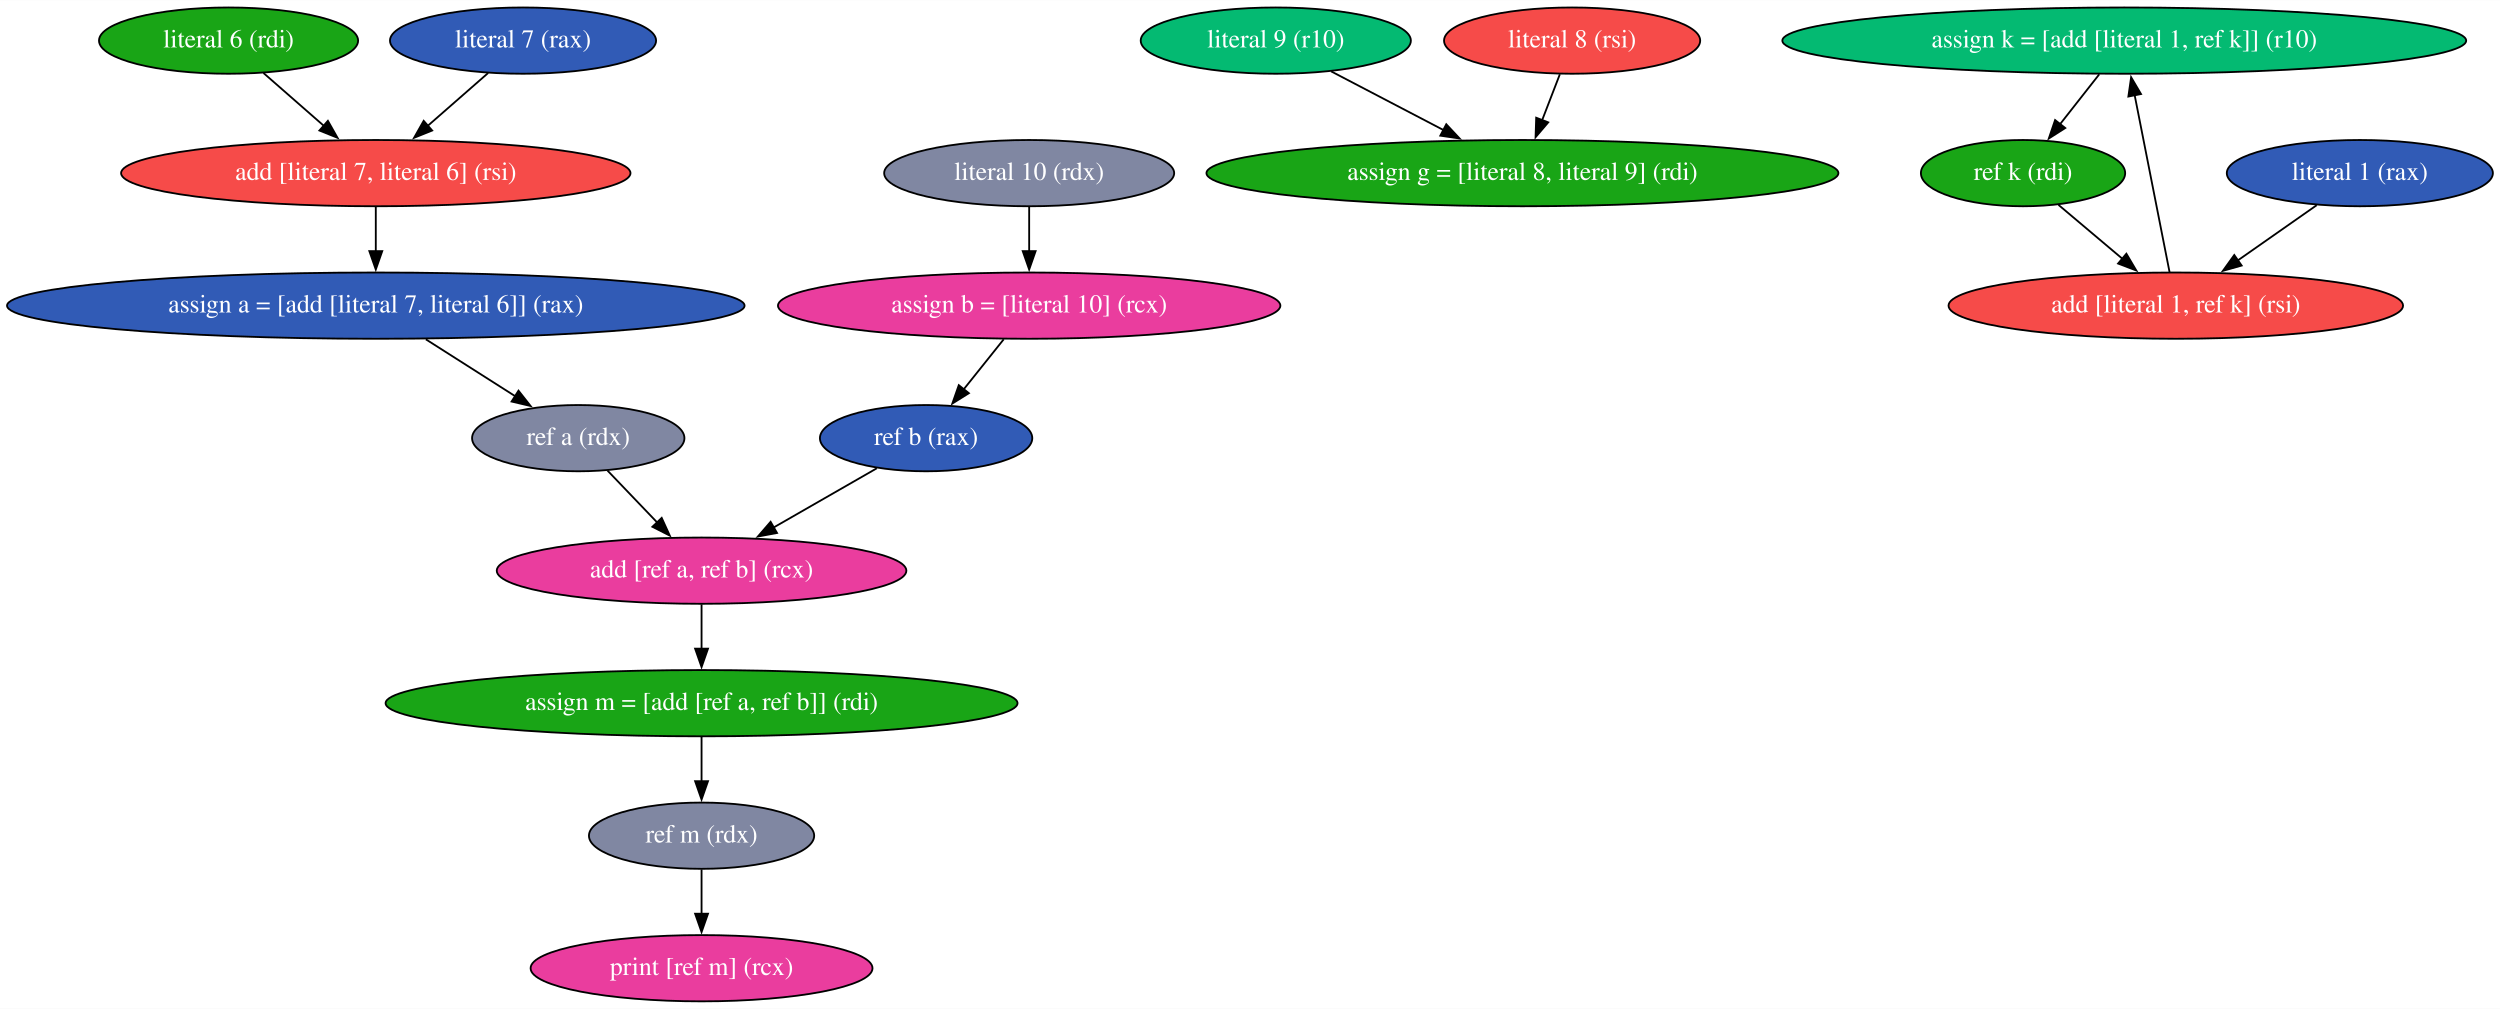
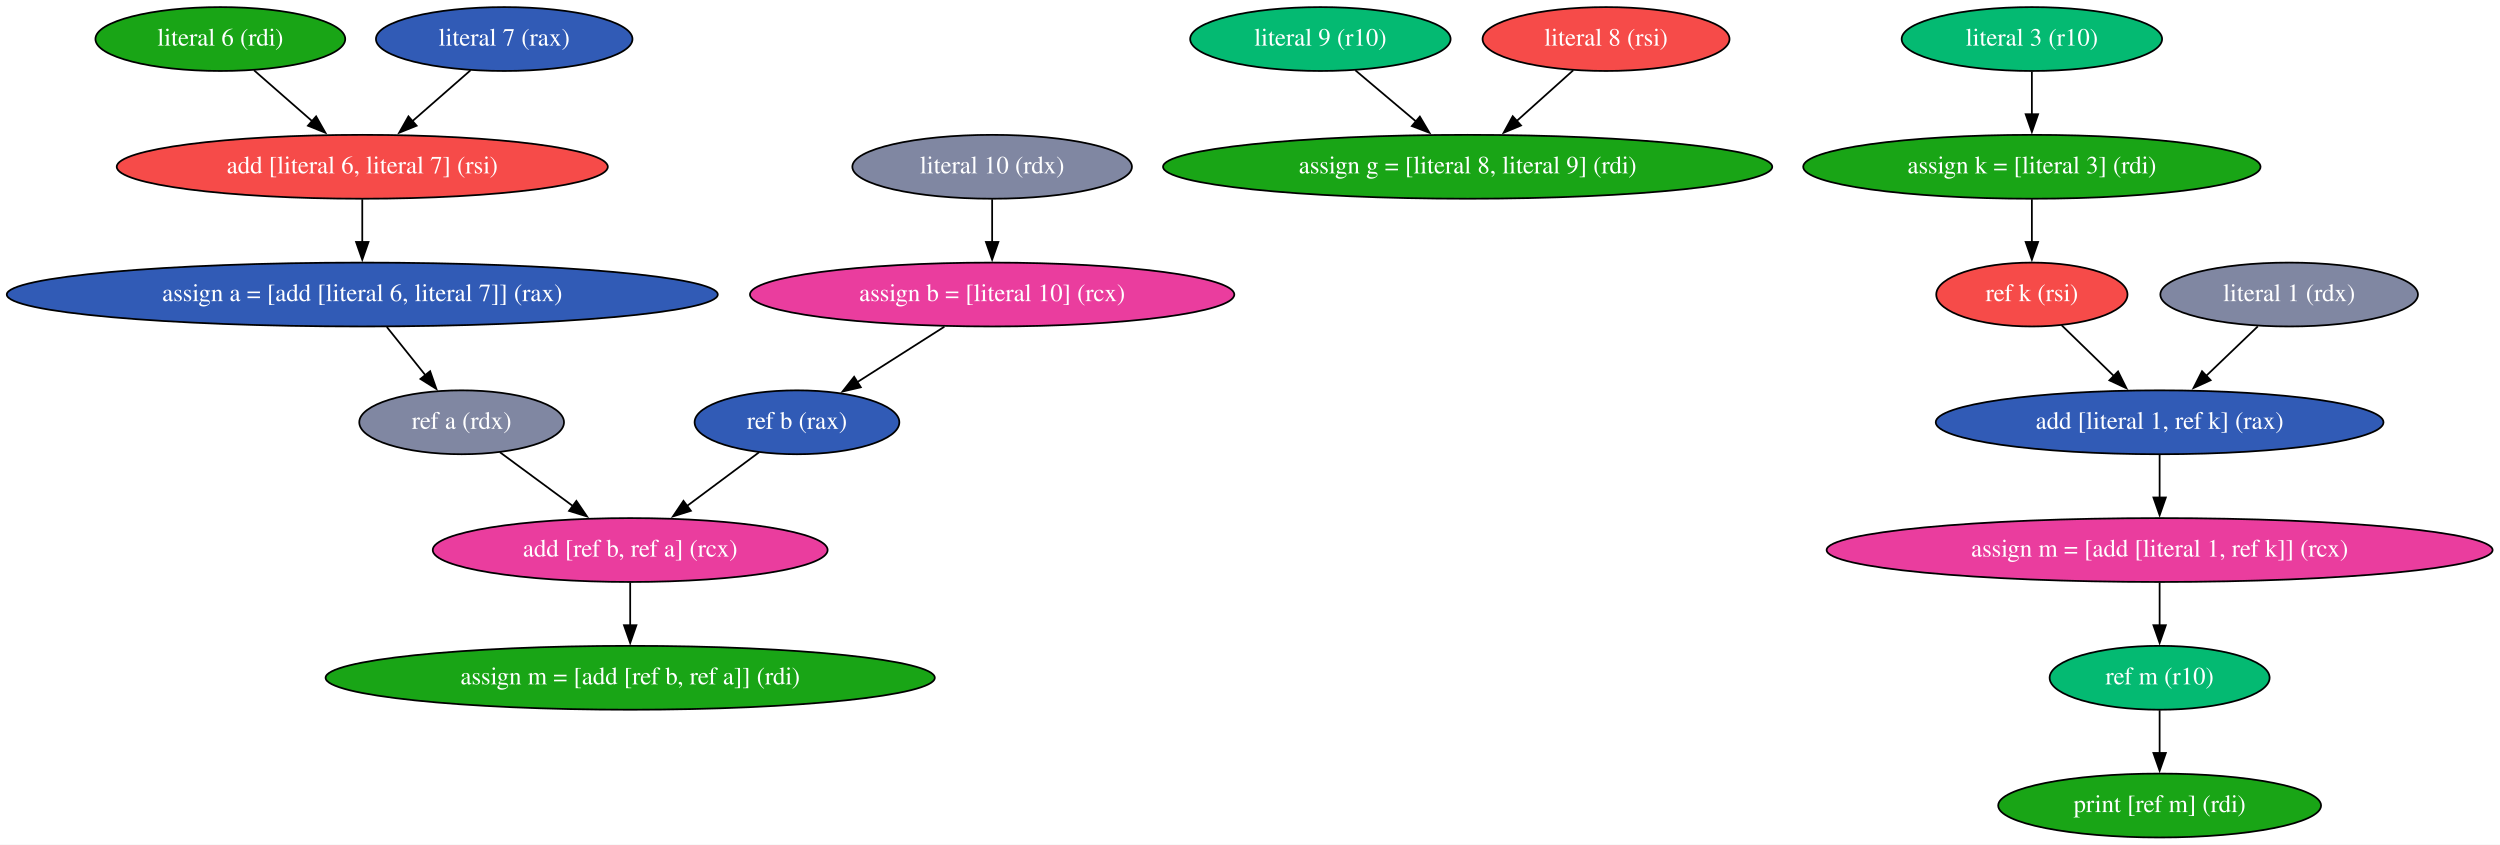
- <svg xmlns="http://www.w3.org/2000/svg" width="1358pt" height="548pt" viewBox="0.00 0.00 1358.33 548.00">
-   <g id="graph0" class="graph" transform="scale(1 1) rotate(0) translate(4 544)">
-     <polygon fill="white" stroke="none" points="-4,4 -4,-544 1354.33,-544 1354.33,4 -4,4" />
+ <svg xmlns="http://www.w3.org/2000/svg" width="1409pt" height="476pt" viewBox="0.00 0.00 1409.02 476.00">
+   <g id="graph0" class="graph" transform="scale(1 1) rotate(0) translate(4 472)">
+     <polygon fill="white" stroke="none" points="-4,4 -4,-472 1405.02,-472 1405.02,4 -4,4" />
    <g id="node1" class="node">
-       <ellipse fill="#19a516" stroke="black" cx="120.18" cy="-522" rx="70.39" ry="18" />
-       <text text-anchor="middle" x="120.18" y="-518.3" font-family="Times,serif" font-size="14.00" fill="white">literal 6 (rdi)</text>
+       <ellipse fill="#19a516" stroke="black" cx="120.18" cy="-450" rx="70.39" ry="18" />
+       <text text-anchor="middle" x="120.18" y="-446.3" font-family="Times,serif" font-size="14.00" fill="white">literal 6 (rdi)</text>
    </g>
    <g id="node2" class="node">
-       <ellipse fill="#f64b49" stroke="black" cx="200.18" cy="-450" rx="138.38" ry="18" />
-       <text text-anchor="middle" x="200.18" y="-446.3" font-family="Times,serif" font-size="14.00" fill="white">add [literal 7, literal 6] (rsi)</text>
+       <ellipse fill="#f64b49" stroke="black" cx="200.18" cy="-378" rx="138.38" ry="18" />
+       <text text-anchor="middle" x="200.18" y="-374.3" font-family="Times,serif" font-size="14.00" fill="white">add [literal 6, literal 7] (rsi)</text>
    </g>
    <g id="edge1" class="edge">
-       <path fill="none" stroke="black" d="M139.14,-504.41C148.99,-495.8 161.21,-485.1 172.12,-475.55" />
-       <polygon fill="black" stroke="black" points="174.16,-478.42 179.38,-469.2 169.55,-473.15 174.16,-478.42" />
+       <path fill="none" stroke="black" d="M139.14,-432.41C148.99,-423.8 161.21,-413.1 172.12,-403.55" />
+       <polygon fill="black" stroke="black" points="174.16,-406.42 179.38,-397.2 169.55,-401.15 174.16,-406.42" />
    </g>
    <g id="node3" class="node">
-       <ellipse fill="#315bb6" stroke="black" cx="200.18" cy="-378" rx="200.36" ry="18" />
-       <text text-anchor="middle" x="200.18" y="-374.3" font-family="Times,serif" font-size="14.00" fill="white">assign a = [add [literal 7, literal 6]] (rax)</text>
+       <ellipse fill="#315bb6" stroke="black" cx="200.18" cy="-306" rx="200.36" ry="18" />
+       <text text-anchor="middle" x="200.18" y="-302.3" font-family="Times,serif" font-size="14.00" fill="white">assign a = [add [literal 6, literal 7]] (rax)</text>
    </g>
    <g id="edge2" class="edge">
-       <path fill="none" stroke="black" d="M200.18,-431.7C200.18,-424.41 200.18,-415.73 200.18,-407.54" />
-       <polygon fill="black" stroke="black" points="203.68,-407.62 200.18,-397.62 196.68,-407.62 203.68,-407.62" />
+       <path fill="none" stroke="black" d="M200.18,-359.7C200.18,-352.41 200.18,-343.73 200.18,-335.54" />
+       <polygon fill="black" stroke="black" points="203.68,-335.62 200.18,-325.62 196.68,-335.62 203.68,-335.62" />
    </g>
    <g id="node5" class="node">
-       <ellipse fill="#8087a2" stroke="black" cx="310.18" cy="-306" rx="57.69" ry="18" />
-       <text text-anchor="middle" x="310.18" y="-302.3" font-family="Times,serif" font-size="14.00" fill="white">ref a (rdx)</text>
+       <ellipse fill="#8087a2" stroke="black" cx="256.18" cy="-234" rx="57.69" ry="18" />
+       <text text-anchor="middle" x="256.18" y="-230.3" font-family="Times,serif" font-size="14.00" fill="white">ref a (rdx)</text>
    </g>
    <g id="edge4" class="edge">
-       <path fill="none" stroke="black" d="M227.37,-359.7C242.13,-350.31 260.5,-338.62 276.19,-328.63" />
-       <polygon fill="black" stroke="black" points="277.72,-331.81 284.28,-323.48 273.96,-325.9 277.72,-331.81" />
+       <path fill="none" stroke="black" d="M214.02,-287.7C220.56,-279.52 228.5,-269.6 235.72,-260.58" />
+       <polygon fill="black" stroke="black" points="238.42,-262.8 241.94,-252.8 232.96,-258.43 238.42,-262.8" />
    </g>
    <g id="node4" class="node">
-       <ellipse fill="#315bb6" stroke="black" cx="280.18" cy="-522" rx="72.29" ry="18" />
-       <text text-anchor="middle" x="280.18" y="-518.3" font-family="Times,serif" font-size="14.00" fill="white">literal 7 (rax)</text>
+       <ellipse fill="#315bb6" stroke="black" cx="280.18" cy="-450" rx="72.29" ry="18" />
+       <text text-anchor="middle" x="280.18" y="-446.3" font-family="Times,serif" font-size="14.00" fill="white">literal 7 (rax)</text>
    </g>
    <g id="edge3" class="edge">
-       <path fill="none" stroke="black" d="M261.22,-504.41C251.38,-495.8 239.16,-485.1 228.24,-475.55" />
-       <polygon fill="black" stroke="black" points="230.81,-473.15 220.98,-469.2 226.2,-478.42 230.81,-473.15" />
+       <path fill="none" stroke="black" d="M261.22,-432.41C251.38,-423.8 239.16,-413.1 228.24,-403.55" />
+       <polygon fill="black" stroke="black" points="230.81,-401.15 220.98,-397.2 226.2,-406.42 230.81,-401.15" />
    </g>
    <g id="node12" class="node">
-       <ellipse fill="#ea3d9e" stroke="black" cx="377.18" cy="-234" rx="111.28" ry="18" />
-       <text text-anchor="middle" x="377.18" y="-230.3" font-family="Times,serif" font-size="14.00" fill="white">add [ref a, ref b] (rcx)</text>
+       <ellipse fill="#ea3d9e" stroke="black" cx="351.18" cy="-162" rx="111.28" ry="18" />
+       <text text-anchor="middle" x="351.18" y="-158.3" font-family="Times,serif" font-size="14.00" fill="white">add [ref b, ref a] (rcx)</text>
    </g>
    <g id="edge9" class="edge">
-       <path fill="none" stroke="black" d="M326.06,-288.41C334.12,-279.99 344.08,-269.58 353.06,-260.2" />
-       <polygon fill="black" stroke="black" points="355.52,-262.69 359.91,-253.05 350.46,-257.85 355.52,-262.69" />
+       <path fill="none" stroke="black" d="M277.74,-217.12C289.93,-208.14 305.4,-196.73 319,-186.71" />
+       <polygon fill="black" stroke="black" points="320.86,-189.69 326.83,-180.94 316.71,-184.06 320.86,-189.69" />
    </g>
    <g id="node6" class="node">
-       <ellipse fill="#8087a2" stroke="black" cx="555.18" cy="-450" rx="78.79" ry="18" />
-       <text text-anchor="middle" x="555.18" y="-446.3" font-family="Times,serif" font-size="14.00" fill="white">literal 10 (rdx)</text>
+       <ellipse fill="#8087a2" stroke="black" cx="555.18" cy="-378" rx="78.79" ry="18" />
+       <text text-anchor="middle" x="555.18" y="-374.3" font-family="Times,serif" font-size="14.00" fill="white">literal 10 (rdx)</text>
    </g>
    <g id="node7" class="node">
-       <ellipse fill="#ea3d9e" stroke="black" cx="555.18" cy="-378" rx="136.48" ry="18" />
-       <text text-anchor="middle" x="555.18" y="-374.3" font-family="Times,serif" font-size="14.00" fill="white">assign b = [literal 10] (rcx)</text>
+       <ellipse fill="#ea3d9e" stroke="black" cx="555.18" cy="-306" rx="136.48" ry="18" />
+       <text text-anchor="middle" x="555.18" y="-302.3" font-family="Times,serif" font-size="14.00" fill="white">assign b = [literal 10] (rcx)</text>
    </g>
    <g id="edge5" class="edge">
-       <path fill="none" stroke="black" d="M555.18,-431.7C555.18,-424.41 555.18,-415.73 555.18,-407.54" />
-       <polygon fill="black" stroke="black" points="558.68,-407.62 555.18,-397.62 551.68,-407.62 558.68,-407.62" />
+       <path fill="none" stroke="black" d="M555.18,-359.7C555.18,-352.41 555.18,-343.73 555.18,-335.54" />
+       <polygon fill="black" stroke="black" points="558.68,-335.62 555.18,-325.62 551.68,-335.62 558.68,-335.62" />
    </g>
    <g id="node8" class="node">
-       <ellipse fill="#315bb6" stroke="black" cx="499.18" cy="-306" rx="57.69" ry="18" />
-       <text text-anchor="middle" x="499.18" y="-302.3" font-family="Times,serif" font-size="14.00" fill="white">ref b (rax)</text>
+       <ellipse fill="#315bb6" stroke="black" cx="445.18" cy="-234" rx="57.69" ry="18" />
+       <text text-anchor="middle" x="445.18" y="-230.3" font-family="Times,serif" font-size="14.00" fill="white">ref b (rax)</text>
    </g>
    <g id="edge6" class="edge">
-       <path fill="none" stroke="black" d="M541.34,-359.7C534.8,-351.52 526.86,-341.6 519.65,-332.58" />
-       <polygon fill="black" stroke="black" points="522.41,-330.43 513.43,-324.8 516.94,-334.8 522.41,-330.43" />
+       <path fill="none" stroke="black" d="M528.27,-287.88C513.42,-278.42 494.83,-266.59 479,-256.52" />
+       <polygon fill="black" stroke="black" points="481.15,-253.74 470.84,-251.33 477.4,-259.65 481.15,-253.74" />
    </g>
    <g id="edge10" class="edge">
-       <path fill="none" stroke="black" d="M472.41,-289.64C455.96,-280.2 434.59,-267.94 416.27,-257.43" />
-       <polygon fill="black" stroke="black" points="418.18,-254.49 407.77,-252.55 414.7,-260.56 418.18,-254.49" />
+       <path fill="none" stroke="black" d="M423.85,-217.12C411.79,-208.14 396.48,-196.73 383.03,-186.71" />
+       <polygon fill="black" stroke="black" points="385.39,-184.11 375.28,-180.95 381.21,-189.73 385.39,-184.11" />
    </g>
    <g id="node9" class="node">
-       <ellipse fill="#04ba72" stroke="black" cx="689.18" cy="-522" rx="73.39" ry="18" />
-       <text text-anchor="middle" x="689.18" y="-518.3" font-family="Times,serif" font-size="14.00" fill="white">literal 9 (r10)</text>
+       <ellipse fill="#04ba72" stroke="black" cx="740.18" cy="-450" rx="73.39" ry="18" />
+       <text text-anchor="middle" x="740.18" y="-446.3" font-family="Times,serif" font-size="14.00" fill="white">literal 9 (r10)</text>
    </g>
    <g id="node10" class="node">
-       <ellipse fill="#19a516" stroke="black" cx="823.18" cy="-450" rx="171.67" ry="18" />
-       <text text-anchor="middle" x="823.18" y="-446.3" font-family="Times,serif" font-size="14.00" fill="white">assign g = [literal 8, literal 9] (rdi)</text>
+       <ellipse fill="#19a516" stroke="black" cx="823.18" cy="-378" rx="171.67" ry="18" />
+       <text text-anchor="middle" x="823.18" y="-374.3" font-family="Times,serif" font-size="14.00" fill="white">assign g = [literal 8, literal 9] (rdi)</text>
    </g>
    <g id="edge7" class="edge">
-       <path fill="none" stroke="black" d="M719.25,-505.29C737.26,-495.89 760.44,-483.78 780.33,-473.38" />
-       <polygon fill="black" stroke="black" points="781.81,-476.56 789.05,-468.83 778.57,-470.36 781.81,-476.56" />
+       <path fill="none" stroke="black" d="M759.85,-432.41C770.07,-423.8 782.74,-413.1 794.07,-403.55" />
+       <polygon fill="black" stroke="black" points="796.24,-406.3 801.63,-397.18 791.73,-400.95 796.24,-406.3" />
    </g>
    <g id="node11" class="node">
-       <ellipse fill="#f64b49" stroke="black" cx="850.18" cy="-522" rx="69.59" ry="18" />
-       <text text-anchor="middle" x="850.18" y="-518.3" font-family="Times,serif" font-size="14.00" fill="white">literal 8 (rsi)</text>
+       <ellipse fill="#f64b49" stroke="black" cx="901.18" cy="-450" rx="69.59" ry="18" />
+       <text text-anchor="middle" x="901.18" y="-446.3" font-family="Times,serif" font-size="14.00" fill="white">literal 8 (rsi)</text>
    </g>
    <g id="edge8" class="edge">
-       <path fill="none" stroke="black" d="M843.51,-503.7C840.6,-496.15 837.11,-487.12 833.86,-478.68" />
-       <polygon fill="black" stroke="black" points="837.19,-477.59 830.32,-469.52 830.66,-480.11 837.19,-477.59" />
+       <path fill="none" stroke="black" d="M882.7,-432.41C873.19,-423.88 861.42,-413.32 850.86,-403.84" />
+       <polygon fill="black" stroke="black" points="853.26,-401.29 843.48,-397.21 848.58,-406.5 853.26,-401.29" />
    </g>
    <g id="node13" class="node">
-       <ellipse fill="#19a516" stroke="black" cx="377.18" cy="-162" rx="171.67" ry="18" />
-       <text text-anchor="middle" x="377.18" y="-158.3" font-family="Times,serif" font-size="14.00" fill="white">assign m = [add [ref a, ref b]] (rdi)</text>
+       <ellipse fill="#19a516" stroke="black" cx="351.18" cy="-90" rx="171.67" ry="18" />
+       <text text-anchor="middle" x="351.18" y="-86.3" font-family="Times,serif" font-size="14.00" fill="white">assign m = [add [ref b, ref a]] (rdi)</text>
    </g>
    <g id="edge11" class="edge">
-       <path fill="none" stroke="black" d="M377.18,-215.7C377.18,-208.41 377.18,-199.73 377.18,-191.54" />
-       <polygon fill="black" stroke="black" points="380.68,-191.62 377.18,-181.62 373.68,-191.62 380.68,-191.62" />
+       <path fill="none" stroke="black" d="M351.18,-143.7C351.18,-136.41 351.18,-127.73 351.18,-119.54" />
+       <polygon fill="black" stroke="black" points="354.68,-119.62 351.18,-109.62 347.68,-119.62 354.68,-119.62" />
    </g>
    <g id="node14" class="node">
-       <ellipse fill="#8087a2" stroke="black" cx="377.18" cy="-90" rx="61.19" ry="18" />
-       <text text-anchor="middle" x="377.18" y="-86.3" font-family="Times,serif" font-size="14.00" fill="white">ref m (rdx)</text>
+       <ellipse fill="#04ba72" stroke="black" cx="1141.18" cy="-450" rx="73.39" ry="18" />
+       <text text-anchor="middle" x="1141.18" y="-446.3" font-family="Times,serif" font-size="14.00" fill="white">literal 3 (r10)</text>
+     </g>
+     <g id="node15" class="node">
+       <ellipse fill="#19a516" stroke="black" cx="1141.18" cy="-378" rx="128.88" ry="18" />
+       <text text-anchor="middle" x="1141.18" y="-374.3" font-family="Times,serif" font-size="14.00" fill="white">assign k = [literal 3] (rdi)</text>
    </g>
    <g id="edge12" class="edge">
-       <path fill="none" stroke="black" d="M377.18,-143.7C377.18,-136.41 377.18,-127.73 377.18,-119.54" />
-       <polygon fill="black" stroke="black" points="380.68,-119.62 377.18,-109.62 373.68,-119.62 380.68,-119.62" />
+       <path fill="none" stroke="black" d="M1141.18,-431.7C1141.18,-424.41 1141.18,-415.73 1141.18,-407.54" />
+       <polygon fill="black" stroke="black" points="1144.68,-407.62 1141.18,-397.62 1137.68,-407.62 1144.68,-407.62" />
+     </g>
+     <g id="node16" class="node">
+       <ellipse fill="#f64b49" stroke="black" cx="1141.18" cy="-306" rx="53.89" ry="18" />
+       <text text-anchor="middle" x="1141.18" y="-302.3" font-family="Times,serif" font-size="14.00" fill="white">ref k (rsi)</text>
+     </g>
+     <g id="edge13" class="edge">
+       <path fill="none" stroke="black" d="M1141.18,-359.7C1141.18,-352.41 1141.18,-343.73 1141.18,-335.54" />
+       <polygon fill="black" stroke="black" points="1144.68,-335.62 1141.18,-325.62 1137.68,-335.62 1144.68,-335.62" />
+     </g>
+     <g id="node17" class="node">
+       <ellipse fill="#315bb6" stroke="black" cx="1213.18" cy="-234" rx="126.18" ry="18" />
+       <text text-anchor="middle" x="1213.18" y="-230.3" font-family="Times,serif" font-size="14.00" fill="white">add [literal 1, ref k] (rax)</text>
+     </g>
+     <g id="edge14" class="edge">
+       <path fill="none" stroke="black" d="M1157.88,-288.76C1166.62,-280.27 1177.51,-269.68 1187.32,-260.15" />
+       <polygon fill="black" stroke="black" points="1189.75,-262.66 1194.48,-253.18 1184.87,-257.64 1189.75,-262.66" />
+     </g>
+     <g id="node18" class="node">
+       <ellipse fill="#ea3d9e" stroke="black" cx="1213.18" cy="-162" rx="187.67" ry="18" />
+       <text text-anchor="middle" x="1213.18" y="-158.3" font-family="Times,serif" font-size="14.00" fill="white">assign m = [add [literal 1, ref k]] (rcx)</text>
+     </g>
+     <g id="edge15" class="edge">
+       <path fill="none" stroke="black" d="M1213.18,-215.7C1213.18,-208.41 1213.18,-199.73 1213.18,-191.54" />
+       <polygon fill="black" stroke="black" points="1216.68,-191.62 1213.18,-181.62 1209.68,-191.62 1216.68,-191.62" />
+     </g>
+     <g id="node20" class="node">
+       <ellipse fill="#04ba72" stroke="black" cx="1213.18" cy="-90" rx="61.99" ry="18" />
+       <text text-anchor="middle" x="1213.18" y="-86.3" font-family="Times,serif" font-size="14.00" fill="white">ref m (r10)</text>
+     </g>
+     <g id="edge17" class="edge">
+       <path fill="none" stroke="black" d="M1213.18,-143.7C1213.18,-136.41 1213.18,-127.73 1213.18,-119.54" />
+       <polygon fill="black" stroke="black" points="1216.68,-119.62 1213.18,-109.62 1209.68,-119.62 1216.68,-119.62" />
    </g>
    <g id="node19" class="node">
-       <ellipse fill="#ea3d9e" stroke="black" cx="377.18" cy="-18" rx="92.88" ry="18" />
-       <text text-anchor="middle" x="377.18" y="-14.3" font-family="Times,serif" font-size="14.00" fill="white">print [ref m] (rcx)</text>
-     </g>
-     <g id="edge17" class="edge">
-       <path fill="none" stroke="black" d="M377.18,-71.7C377.18,-64.41 377.18,-55.73 377.18,-47.54" />
-       <polygon fill="black" stroke="black" points="380.68,-47.62 377.18,-37.62 373.68,-47.62 380.68,-47.62" />
-     </g>
-     <g id="node15" class="node">
-       <ellipse fill="#04ba72" stroke="black" cx="1150.18" cy="-522" rx="185.77" ry="18" />
-       <text text-anchor="middle" x="1150.18" y="-518.3" font-family="Times,serif" font-size="14.00" fill="white">assign k = [add [literal 1, ref k]] (r10)</text>
-     </g>
-     <g id="node16" class="node">
-       <ellipse fill="#19a516" stroke="black" cx="1095.18" cy="-450" rx="55.49" ry="18" />
-       <text text-anchor="middle" x="1095.18" y="-446.3" font-family="Times,serif" font-size="14.00" fill="white">ref k (rdi)</text>
-     </g>
-     <g id="edge13" class="edge">
-       <path fill="none" stroke="black" d="M1136.59,-503.7C1130.16,-495.52 1122.37,-485.6 1115.28,-476.58" />
-       <polygon fill="black" stroke="black" points="1118.11,-474.51 1109.18,-468.81 1112.6,-478.84 1118.11,-474.51" />
-     </g>
-     <g id="node17" class="node">
-       <ellipse fill="#f64b49" stroke="black" cx="1178.18" cy="-378" rx="123.48" ry="18" />
-       <text text-anchor="middle" x="1178.18" y="-374.3" font-family="Times,serif" font-size="14.00" fill="white">add [literal 1, ref k] (rsi)</text>
-     </g>
-     <g id="edge14" class="edge">
-       <path fill="none" stroke="black" d="M1114.43,-432.76C1124.81,-424.01 1137.83,-413.03 1149.39,-403.28" />
-       <polygon fill="black" stroke="black" points="1151.33,-406.22 1156.72,-397.1 1146.82,-400.87 1151.33,-406.22" />
-     </g>
-     <g id="edge15" class="edge">
-       <path fill="none" stroke="black" d="M1174.81,-396.11C1170.09,-420.03 1161.47,-463.76 1155.78,-492.6" />
-       <polygon fill="black" stroke="black" points="1152.41,-491.61 1153.91,-502.1 1159.28,-492.97 1152.41,-491.61" />
-     </g>
-     <g id="node18" class="node">
-       <ellipse fill="#315bb6" stroke="black" cx="1278.18" cy="-450" rx="72.29" ry="18" />
-       <text text-anchor="middle" x="1278.18" y="-446.3" font-family="Times,serif" font-size="14.00" fill="white">literal 1 (rax)</text>
+       <ellipse fill="#8087a2" stroke="black" cx="1286.18" cy="-306" rx="72.59" ry="18" />
+       <text text-anchor="middle" x="1286.18" y="-302.3" font-family="Times,serif" font-size="14.00" fill="white">literal 1 (rdx)</text>
    </g>
    <g id="edge16" class="edge">
-       <path fill="none" stroke="black" d="M1254.74,-432.59C1241.98,-423.66 1225.97,-412.45 1211.9,-402.6" />
-       <polygon fill="black" stroke="black" points="1213.96,-399.78 1203.77,-396.91 1209.95,-405.51 1213.96,-399.78" />
+       <path fill="none" stroke="black" d="M1268.51,-288.05C1259.76,-279.67 1249.03,-269.38 1239.35,-260.1" />
+       <polygon fill="black" stroke="black" points="1241.93,-257.72 1232.29,-253.32 1237.09,-262.77 1241.93,-257.72" />
+     </g>
+     <g id="node21" class="node">
+       <ellipse fill="#19a516" stroke="black" cx="1213.18" cy="-18" rx="90.98" ry="18" />
+       <text text-anchor="middle" x="1213.18" y="-14.3" font-family="Times,serif" font-size="14.00" fill="white">print [ref m] (rdi)</text>
+     </g>
+     <g id="edge18" class="edge">
+       <path fill="none" stroke="black" d="M1213.18,-71.7C1213.18,-64.41 1213.18,-55.73 1213.18,-47.54" />
+       <polygon fill="black" stroke="black" points="1216.68,-47.62 1213.18,-37.62 1209.68,-47.62 1216.68,-47.62" />
    </g>
  </g>
</svg>
